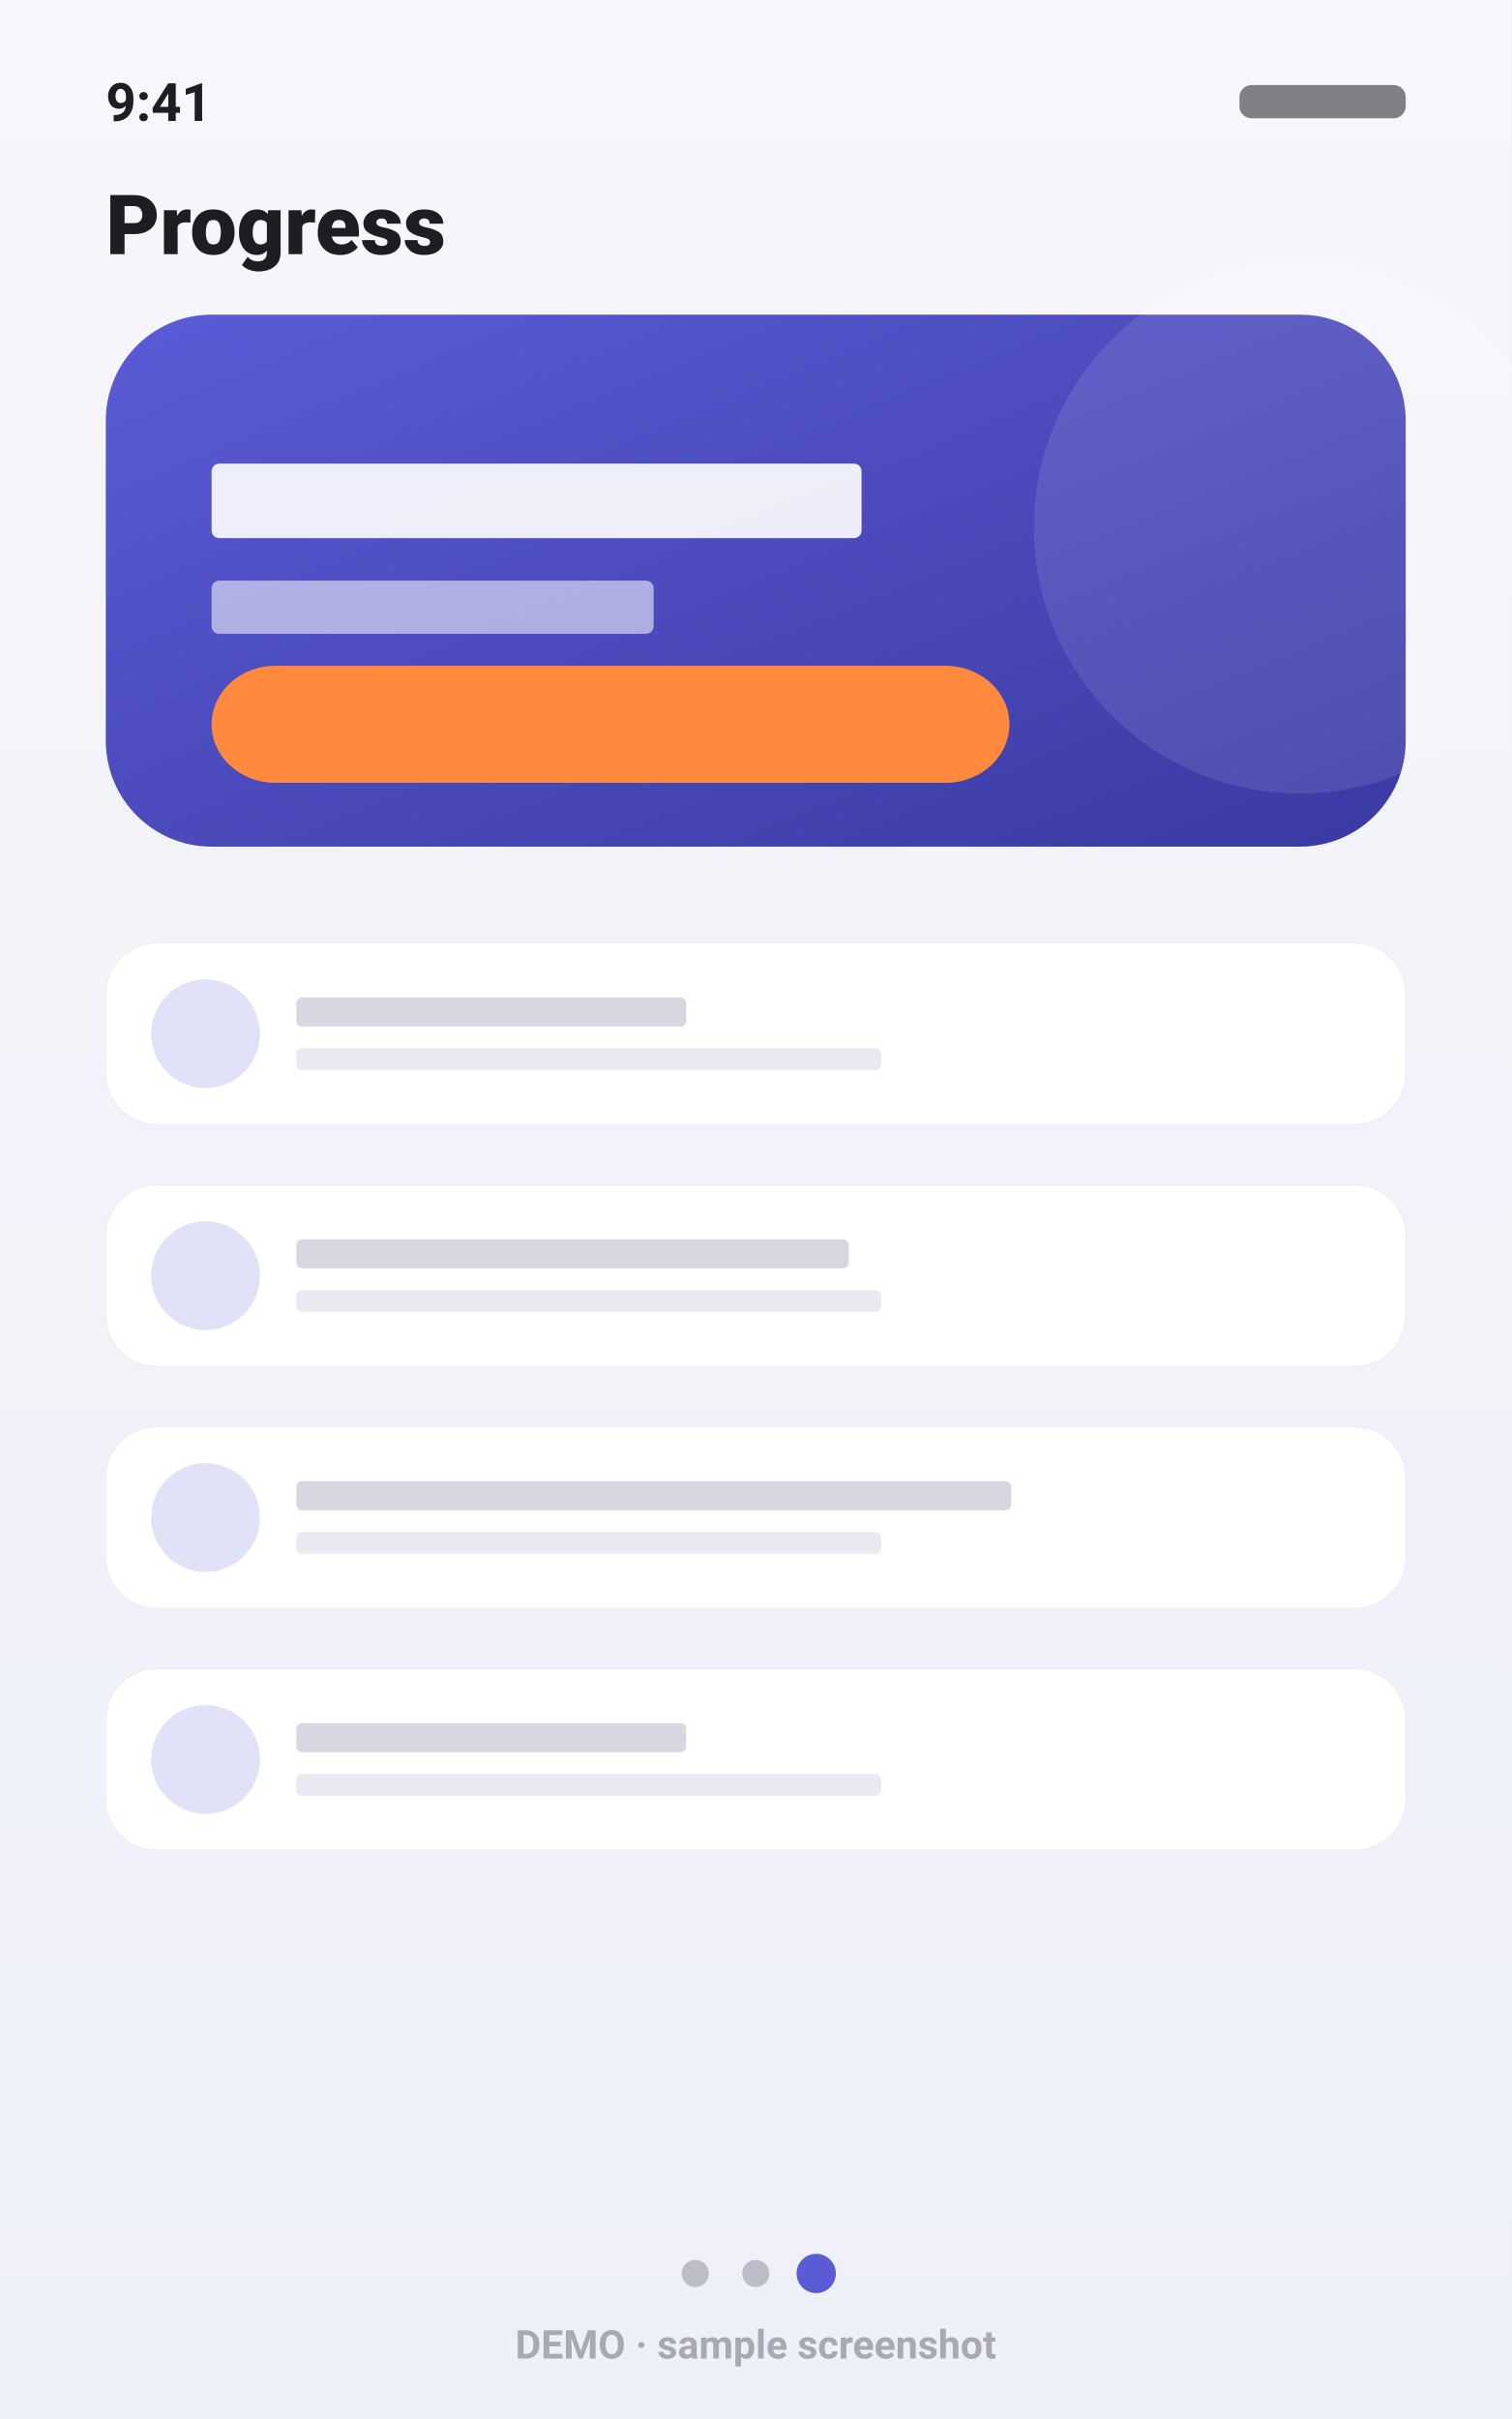
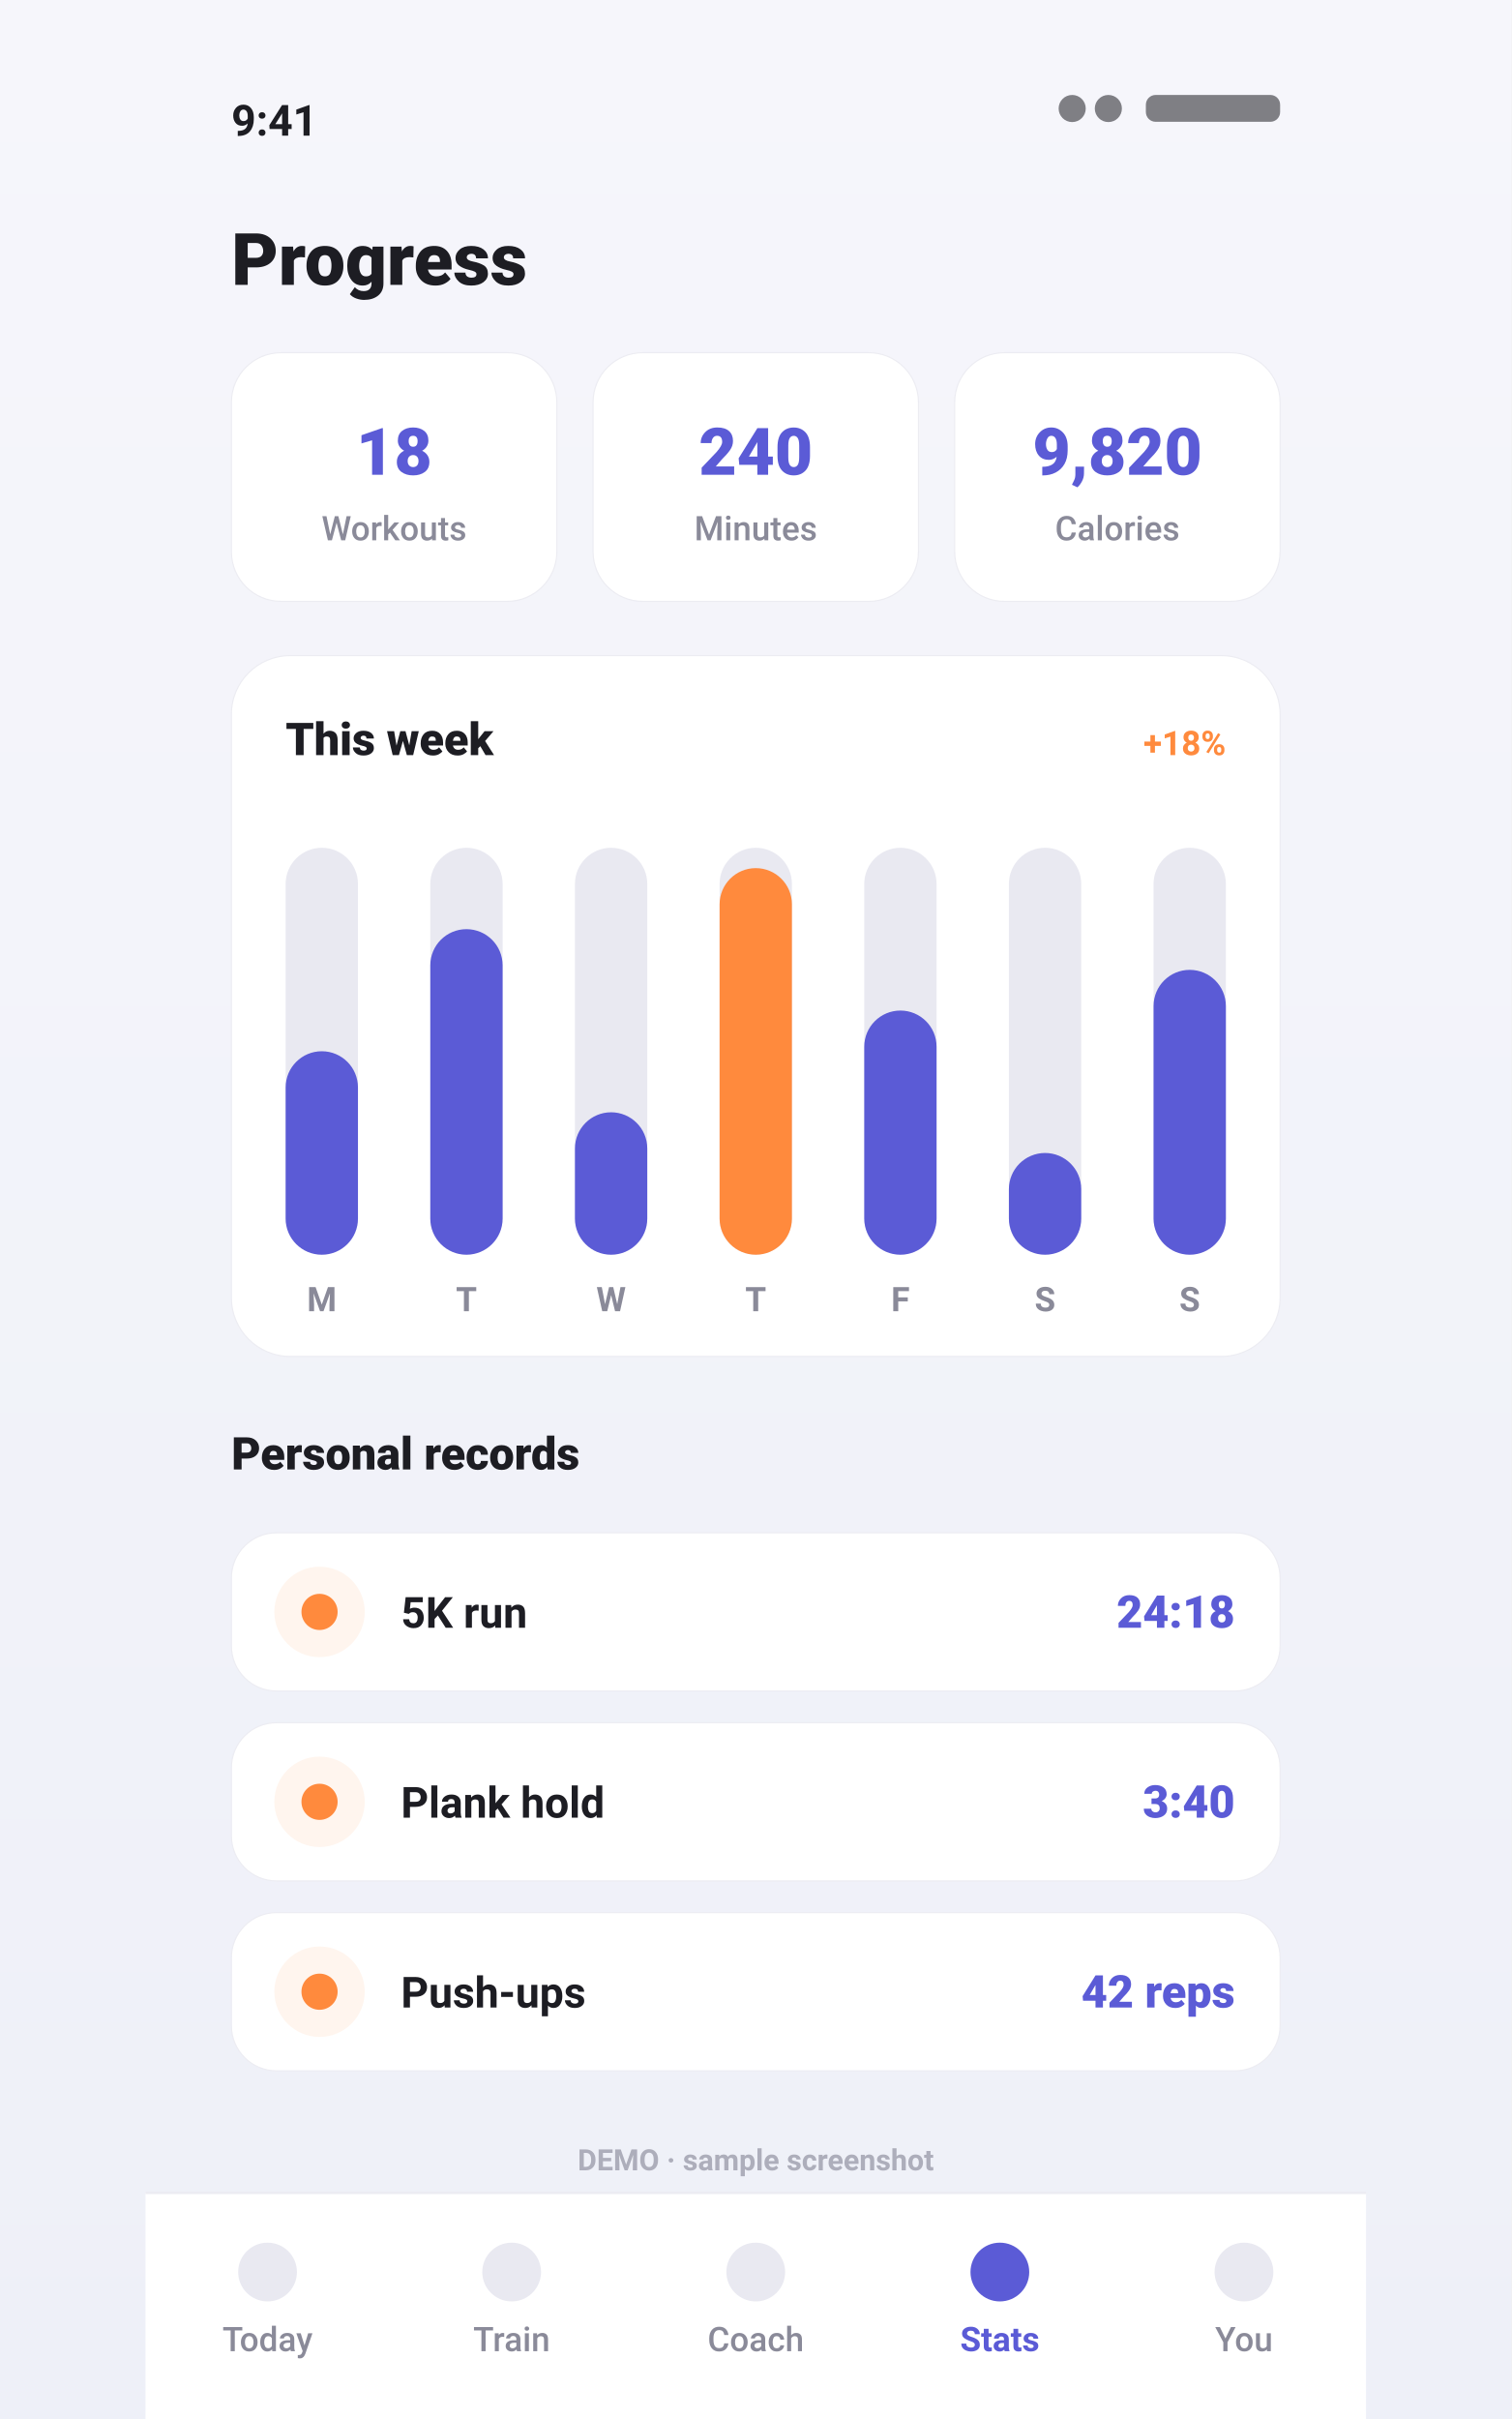
<svg xmlns="http://www.w3.org/2000/svg" viewBox="0 0 1600 2560" width="1600" height="2560" role="img" aria-label="Progress">
  <defs>
    <linearGradient id="bg" x1="0" y1="0" x2="0" y2="1">
      <stop offset="0" stop-color="#f6f6fb" />
      <stop offset="1" stop-color="#eef0f8" />
    </linearGradient>
    <linearGradient id="hero" x1="0" y1="0" x2="1" y2="1">
      <stop offset="0" stop-color="#5b5bd6" />
      <stop offset="1" stop-color="#3a3aa3" />
    </linearGradient>
+     <linearGradient id="warm" x1="0" y1="0" x2="1" y2="1">
+       <stop offset="0" stop-color="#ff9d57" />
+       <stop offset="1" stop-color="#ff8a3d" />
+     </linearGradient>
  </defs>
  <rect width="1600" height="2560" fill="url(#bg)" />
-   <text x="112" y="128" font-family="-apple-system,Segoe UI,Roboto,sans-serif" font-size="56" font-weight="700" fill="#1d1d23">9:41</text>
-   <rect x="1312" y="90" width="176" height="35.2" rx="12.8" fill="#1d1d23" opacity="0.55" />
-   <text x="112" y="269" font-family="-apple-system,Segoe UI,Roboto,sans-serif" font-size="88" font-weight="800" fill="#1d1d23">Progress</text>
-   <rect x="112" y="333" width="1376" height="563" rx="112" fill="url(#hero)" />
-   <circle cx="1376" cy="558.2" r="281.5" fill="#ffffff" opacity="0.10" />
-   <rect x="224" y="490.64" width="688" height="78.82" rx="8" fill="#ffffff" opacity="0.9" />
-   <rect x="224" y="614.5" width="467.84" height="56.3" rx="8" fill="#ffffff" opacity="0.55" />
-   <rect x="224" y="704.58" width="844.5" height="123.86" rx="67.56" fill="#ff8a3d" />
-   <rect x="112" y="998" width="1376" height="192" rx="54" fill="#ffffff" stroke="#ececf2" />
-   <circle cx="217.6" cy="1094" r="57.6" fill="#5b5bd6" opacity="0.18" />
-   <rect x="313.6" y="1055.6" width="412.8" height="30.72" rx="6" fill="#d7d7e2" />
-   <rect x="313.6" y="1109.36" width="619.2" height="23.04" rx="6" fill="#e9e9f1" />
-   <rect x="112" y="1254" width="1376" height="192" rx="54" fill="#ffffff" stroke="#ececf2" />
-   <circle cx="217.6" cy="1350" r="57.6" fill="#5b5bd6" opacity="0.18" />
-   <rect x="313.6" y="1311.6" width="584.8" height="30.72" rx="6" fill="#d7d7e2" />
-   <rect x="313.6" y="1365.36" width="619.2" height="23.04" rx="6" fill="#e9e9f1" />
-   <rect x="112" y="1510" width="1376" height="192" rx="54" fill="#ffffff" stroke="#ececf2" />
-   <circle cx="217.6" cy="1606" r="57.6" fill="#5b5bd6" opacity="0.18" />
-   <rect x="313.6" y="1567.6" width="756.8" height="30.72" rx="6" fill="#d7d7e2" />
-   <rect x="313.6" y="1621.36" width="619.2" height="23.04" rx="6" fill="#e9e9f1" />
-   <rect x="112" y="1766" width="1376" height="192" rx="54" fill="#ffffff" stroke="#ececf2" />
-   <circle cx="217.6" cy="1862" r="57.6" fill="#5b5bd6" opacity="0.18" />
-   <rect x="313.6" y="1823.6" width="412.8" height="30.72" rx="6" fill="#d7d7e2" />
-   <rect x="313.6" y="1877.36" width="619.2" height="23.04" rx="6" fill="#e9e9f1" />
-   <g>
-     <circle cx="736" cy="2406" r="14.4" fill="#8a8a99" opacity="0.5" />
-     <circle cx="800" cy="2406" r="14.4" fill="#8a8a99" opacity="0.5" />
-     <circle cx="864" cy="2406" r="20.8" fill="#5b5bd6" opacity="1" />
+   <g transform="translate(154.02 0.00) scale(1.19626)">
+     <rect width="1080" height="2140" fill="url(#bg)" />
+     <text x="76" y="120" font-family="-apple-system,Segoe UI,Roboto,sans-serif" font-size="38" font-weight="700" fill="#1d1d23">9:41</text>
+     <rect x="885.2" y="84" width="118.8" height="23.76" rx="8.64" fill="#1d1d23" opacity="0.55" />
+     <circle cx="820" cy="96" r="12" fill="#1d1d23" opacity="0.55" />
+     <circle cx="852" cy="96" r="12" fill="#1d1d23" opacity="0.55" />
+     <text x="76" y="252" font-family="-apple-system,Segoe UI,Roboto,sans-serif" font-size="64" font-weight="800" fill="#1d1d23">Progress</text>
+     <rect x="76" y="312" width="288" height="220" rx="44" fill="#ffffff" stroke="#ececf2" />
+     <text x="220" y="420" font-family="-apple-system,Segoe UI,Roboto,sans-serif" font-size="58" font-weight="800" fill="#5b5bd6" text-anchor="middle">18</text>
+     <text x="220" y="478" font-family="-apple-system,Segoe UI,Roboto,sans-serif" font-size="30" font-weight="500" fill="#8a8a99" text-anchor="middle">Workouts</text>
+     <rect x="396" y="312" width="288" height="220" rx="44" fill="#ffffff" stroke="#ececf2" />
+     <text x="540" y="420" font-family="-apple-system,Segoe UI,Roboto,sans-serif" font-size="58" font-weight="800" fill="#5b5bd6" text-anchor="middle">240</text>
+     <text x="540" y="478" font-family="-apple-system,Segoe UI,Roboto,sans-serif" font-size="30" font-weight="500" fill="#8a8a99" text-anchor="middle">Minutes</text>
+     <rect x="716" y="312" width="288" height="220" rx="44" fill="#ffffff" stroke="#ececf2" />
+     <text x="860" y="420" font-family="-apple-system,Segoe UI,Roboto,sans-serif" font-size="58" font-weight="800" fill="#5b5bd6" text-anchor="middle">9,820</text>
+     <text x="860" y="478" font-family="-apple-system,Segoe UI,Roboto,sans-serif" font-size="30" font-weight="500" fill="#8a8a99" text-anchor="middle">Calories</text>
+     <rect x="76" y="580" width="928" height="620" rx="52" fill="#ffffff" stroke="#ececf2" />
+     <text x="124" y="668" font-family="-apple-system,Segoe UI,Roboto,sans-serif" font-size="40" font-weight="800" fill="#1d1d23">This week</text>
+     <text x="956" y="668" font-family="-apple-system,Segoe UI,Roboto,sans-serif" font-size="30" font-weight="600" fill="#ff8a3d" text-anchor="end">+18%</text>
+     <rect x="124" y="750" width="64" height="360" rx="32" fill="#e9e9f1" />
+     <rect x="124" y="930" width="64" height="180" rx="32" fill="#5b5bd6" />
+     <text x="156" y="1160" font-family="-apple-system,Segoe UI,Roboto,sans-serif" font-size="30" font-weight="600" fill="#8a8a99" text-anchor="middle">M</text>
+     <rect x="252" y="750" width="64" height="360" rx="32" fill="#e9e9f1" />
+     <rect x="252" y="822" width="64" height="288" rx="32" fill="#5b5bd6" />
+     <text x="284" y="1160" font-family="-apple-system,Segoe UI,Roboto,sans-serif" font-size="30" font-weight="600" fill="#8a8a99" text-anchor="middle">T</text>
+     <rect x="380" y="750" width="64" height="360" rx="32" fill="#e9e9f1" />
+     <rect x="380" y="984" width="64" height="126" rx="32" fill="#5b5bd6" />
+     <text x="412" y="1160" font-family="-apple-system,Segoe UI,Roboto,sans-serif" font-size="30" font-weight="600" fill="#8a8a99" text-anchor="middle">W</text>
+     <rect x="508" y="750" width="64" height="360" rx="32" fill="#e9e9f1" />
+     <rect x="508" y="768" width="64" height="342" rx="32" fill="#ff8a3d" />
+     <text x="540" y="1160" font-family="-apple-system,Segoe UI,Roboto,sans-serif" font-size="30" font-weight="600" fill="#8a8a99" text-anchor="middle">T</text>
+     <rect x="636" y="750" width="64" height="360" rx="32" fill="#e9e9f1" />
+     <rect x="636" y="894" width="64" height="216" rx="32" fill="#5b5bd6" />
+     <text x="668" y="1160" font-family="-apple-system,Segoe UI,Roboto,sans-serif" font-size="30" font-weight="600" fill="#8a8a99" text-anchor="middle">F</text>
+     <rect x="764" y="750" width="64" height="360" rx="32" fill="#e9e9f1" />
+     <rect x="764" y="1020" width="64" height="90" rx="32" fill="#5b5bd6" />
+     <text x="796" y="1160" font-family="-apple-system,Segoe UI,Roboto,sans-serif" font-size="30" font-weight="600" fill="#8a8a99" text-anchor="middle">S</text>
+     <rect x="892" y="750" width="64" height="360" rx="32" fill="#e9e9f1" />
+     <rect x="892" y="858" width="64" height="252" rx="32" fill="#5b5bd6" />
+     <text x="924" y="1160" font-family="-apple-system,Segoe UI,Roboto,sans-serif" font-size="30" font-weight="600" fill="#8a8a99" text-anchor="middle">S</text>
+     <text x="76" y="1300" font-family="-apple-system,Segoe UI,Roboto,sans-serif" font-size="40" font-weight="800" fill="#1d1d23">Personal records</text>
+     <rect x="76" y="1356" width="928" height="140" rx="40" fill="#ffffff" stroke="#ececf2" />
+     <circle cx="154" cy="1426" r="40" fill="#fff5ee" />
+     <circle cx="154" cy="1426" r="16" fill="#ff8a3d" />
+     <text x="226" y="1440" font-family="-apple-system,Segoe UI,Roboto,sans-serif" font-size="38" font-weight="600" fill="#1d1d23">5K run</text>
+     <text x="964" y="1440" font-family="-apple-system,Segoe UI,Roboto,sans-serif" font-size="40" font-weight="800" fill="#5b5bd6" text-anchor="end">24:18</text>
+     <rect x="76" y="1524" width="928" height="140" rx="40" fill="#ffffff" stroke="#ececf2" />
+     <circle cx="154" cy="1594" r="40" fill="#fff5ee" />
+     <circle cx="154" cy="1594" r="16" fill="#ff8a3d" />
+     <text x="226" y="1608" font-family="-apple-system,Segoe UI,Roboto,sans-serif" font-size="38" font-weight="600" fill="#1d1d23">Plank hold</text>
+     <text x="964" y="1608" font-family="-apple-system,Segoe UI,Roboto,sans-serif" font-size="40" font-weight="800" fill="#5b5bd6" text-anchor="end">3:40</text>
+     <rect x="76" y="1692" width="928" height="140" rx="40" fill="#ffffff" stroke="#ececf2" />
+     <circle cx="154" cy="1762" r="40" fill="#fff5ee" />
+     <circle cx="154" cy="1762" r="16" fill="#ff8a3d" />
+     <text x="226" y="1776" font-family="-apple-system,Segoe UI,Roboto,sans-serif" font-size="38" font-weight="600" fill="#1d1d23">Push-ups</text>
+     <text x="964" y="1776" font-family="-apple-system,Segoe UI,Roboto,sans-serif" font-size="40" font-weight="800" fill="#5b5bd6" text-anchor="end">42 reps</text>
+     <text x="540" y="1920" font-family="-apple-system,Segoe UI,Roboto,sans-serif" font-size="26" font-weight="700" fill="#8a8a99" text-anchor="middle" opacity="0.65">DEMO · sample screenshot</text>
+     <rect x="0" y="1940" width="1080" height="200" rx="0" fill="#ffffff" />
+     <line x1="0" y1="1940" x2="1080" y2="1940" stroke="#ececf2" stroke-width="2" />
+     <circle cx="108" cy="2010" r="26" fill="#e9e9f1" />
+     <text x="108" y="2080" font-family="-apple-system,Segoe UI,Roboto,sans-serif" font-size="30" font-weight="500" fill="#8a8a99" text-anchor="middle">Today</text>
+     <circle cx="324" cy="2010" r="26" fill="#e9e9f1" />
+     <text x="324" y="2080" font-family="-apple-system,Segoe UI,Roboto,sans-serif" font-size="30" font-weight="500" fill="#8a8a99" text-anchor="middle">Train</text>
+     <circle cx="540" cy="2010" r="26" fill="#e9e9f1" />
+     <text x="540" y="2080" font-family="-apple-system,Segoe UI,Roboto,sans-serif" font-size="30" font-weight="500" fill="#8a8a99" text-anchor="middle">Coach</text>
+     <circle cx="756" cy="2010" r="26" fill="#5b5bd6" />
+     <text x="756" y="2080" font-family="-apple-system,Segoe UI,Roboto,sans-serif" font-size="30" font-weight="700" fill="#5b5bd6" text-anchor="middle">Stats</text>
+     <circle cx="972" cy="2010" r="26" fill="#e9e9f1" />
+     <text x="972" y="2080" font-family="-apple-system,Segoe UI,Roboto,sans-serif" font-size="30" font-weight="500" fill="#8a8a99" text-anchor="middle">You</text>
  </g>
-   <text x="800" y="2496" text-anchor="middle" font-family="-apple-system,Segoe UI,Roboto,sans-serif" font-size="42" font-weight="700" fill="#8a8a99" opacity="0.7">DEMO · sample screenshot</text>
</svg>
